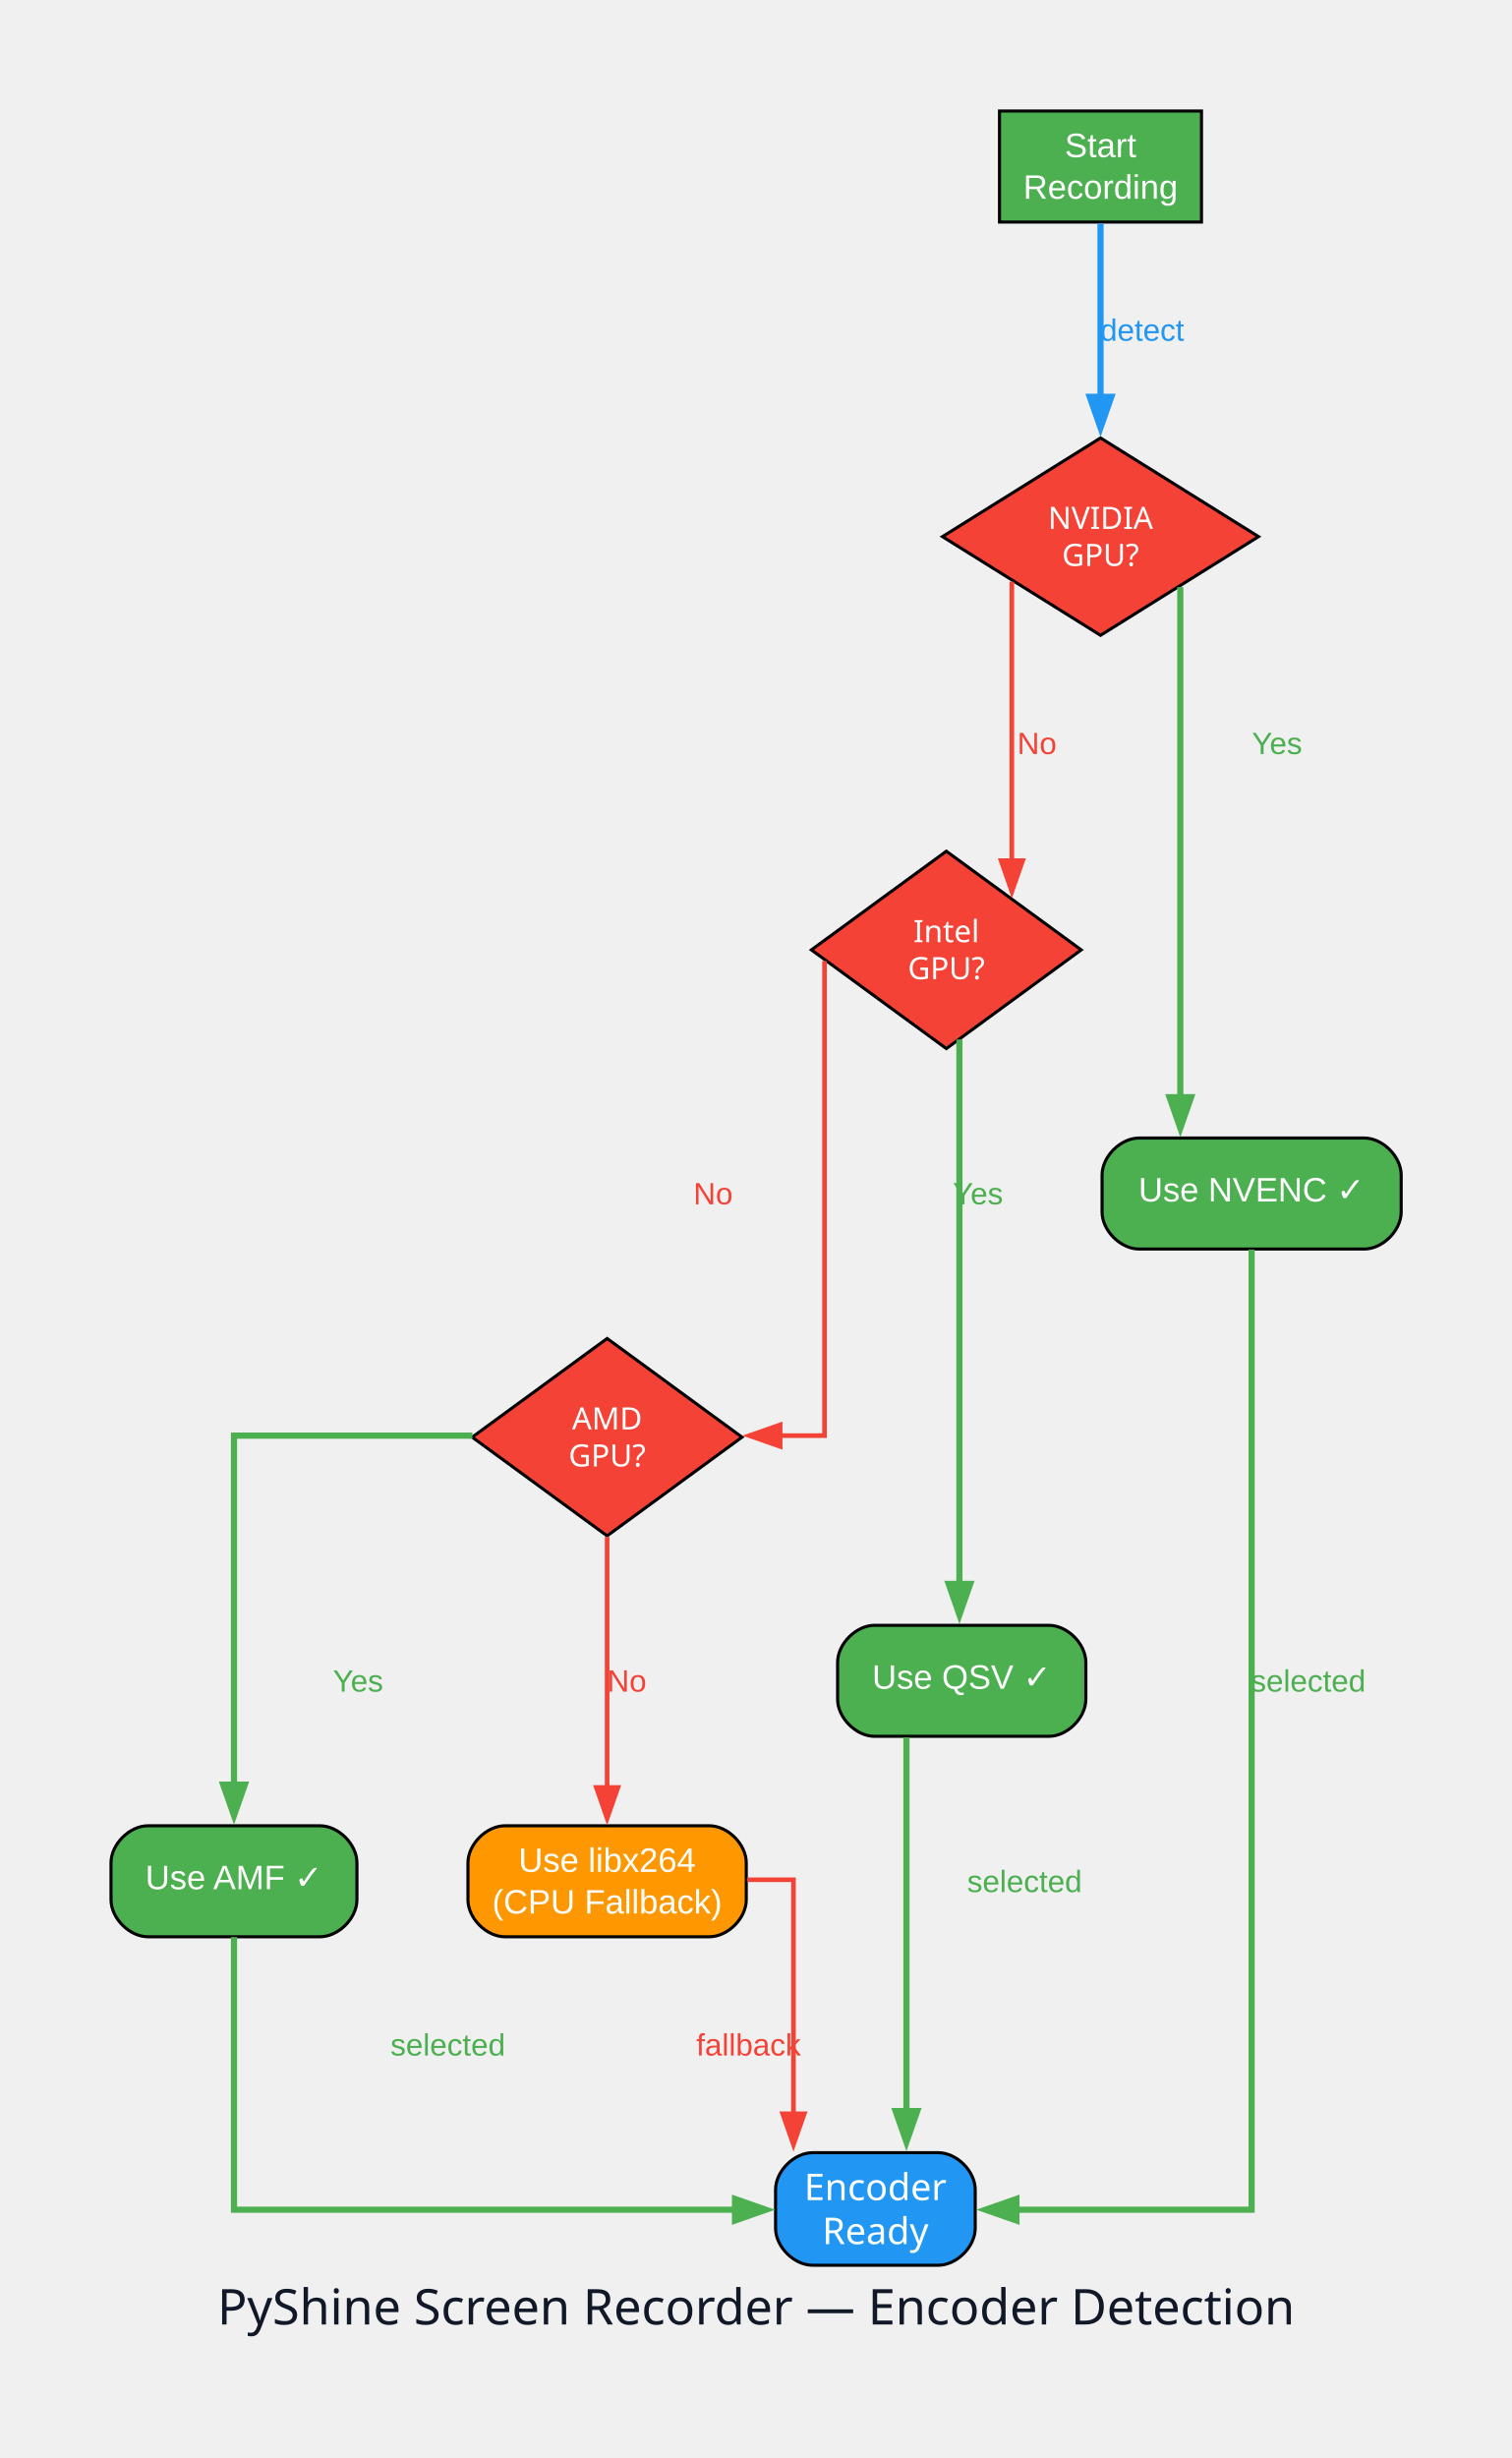
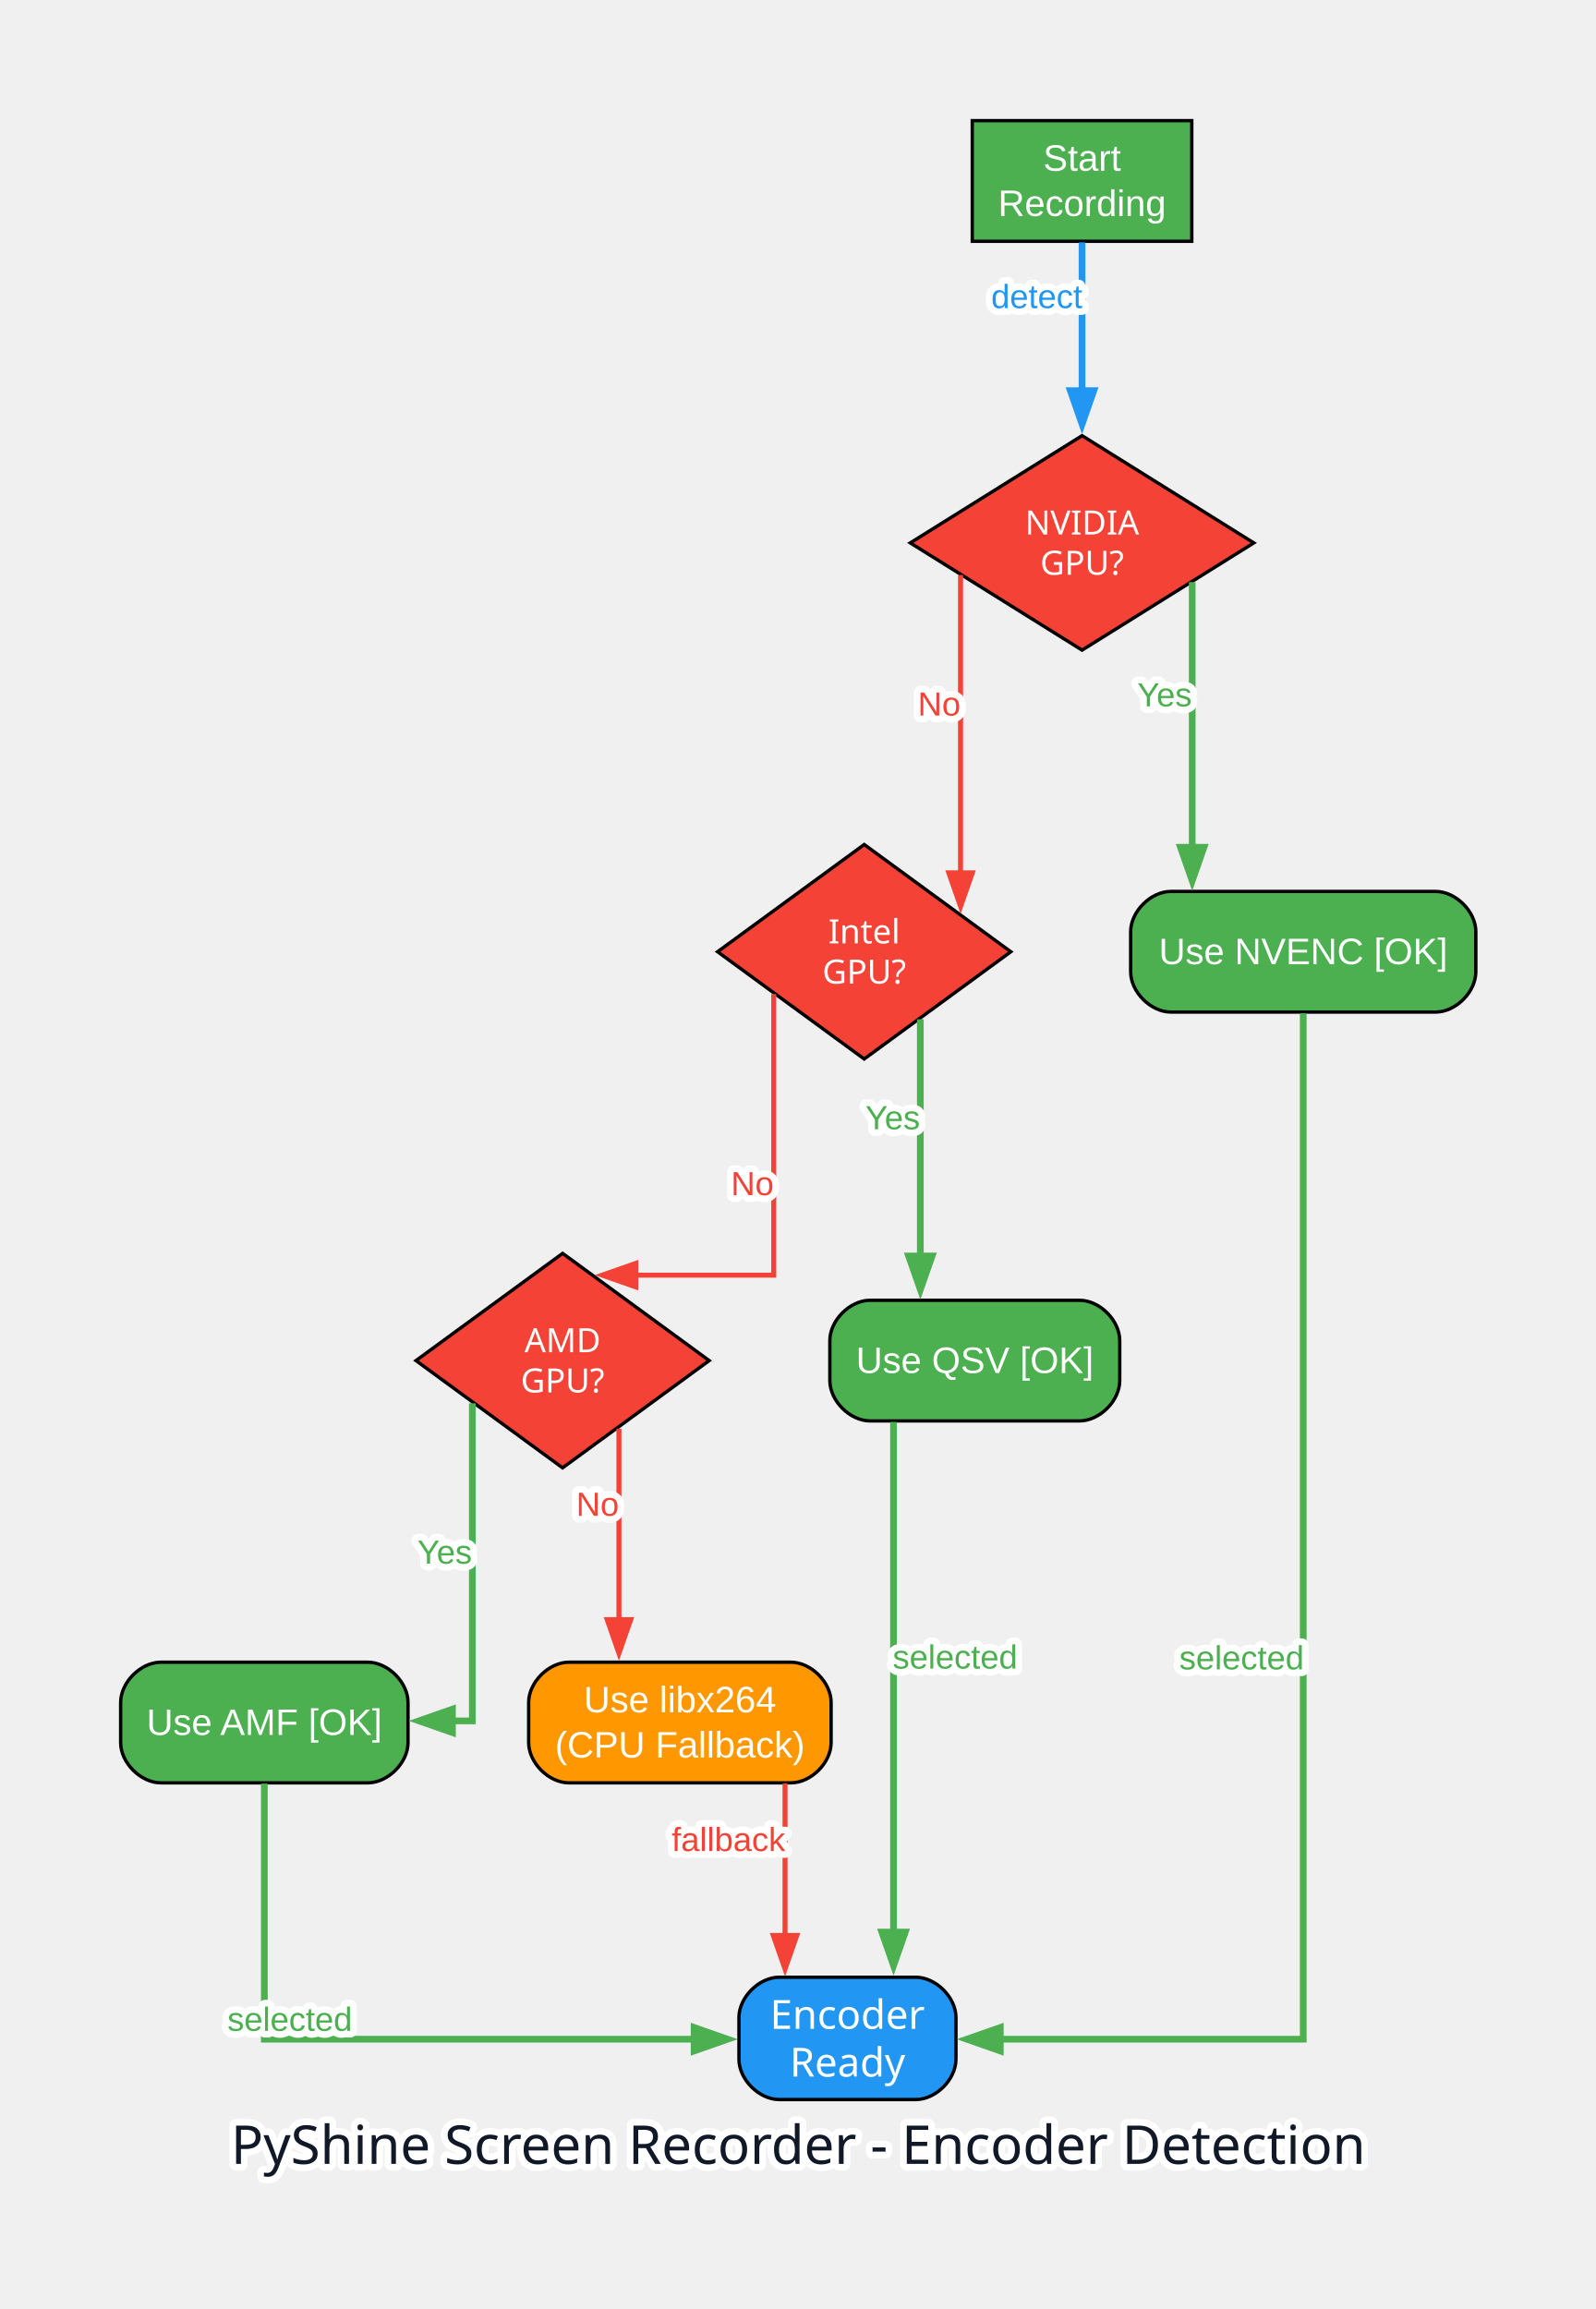
- <svg xmlns="http://www.w3.org/2000/svg" width="490pt" height="797pt" viewBox="0.00 0.00 490.00 797.00">
-   <g id="graph0" class="graph" transform="scale(1 1) rotate(0) translate(36 761.25)">
-     <text xml:space="preserve" text-anchor="middle" x="209.19" y="-7.55" font-family="Arial Bold" font-size="16.00" fill="#111827">PyShine Screen Recorder — Encoder Detection</text>
+ <svg xmlns="http://www.w3.org/2000/svg" width="476pt" height="689pt" viewBox="0.00 0.00 476.00 689.00">
+   <style>
+ /* White halo for edge labels — ensures text is readable over edge lines */
+ text {
+     paint-order: stroke;
+     stroke: #ffffff;
+     stroke-width: 4px;
+     stroke-linejoin: round;
+     stroke-linecap: round;
+ }
+ /* Node labels: no halo needed (they sit on filled backgrounds) */
+ g.node text,
+ g.cluster text {
+     stroke: none;
+ }
+ </style>
+   <g id="graph0" class="graph" transform="scale(1 1) rotate(0) translate(36 653.25)">
+     <text xml:space="preserve" text-anchor="middle" x="202.19" y="-7.55" font-family="Arial Bold" font-size="16.00" fill="#111827">PyShine Screen Recorder - Encoder Detection</text>
    <g id="node1" class="node">
-       <polygon fill="#4caf50" stroke="black" points="353.62,-725.25 288.12,-725.25 288.12,-689.25 353.62,-689.25 353.62,-725.25" />
-       <text xml:space="preserve" text-anchor="middle" x="320.88" y="-710.3" font-family="Arial" font-size="11.00" fill="white">Start</text>
-       <text xml:space="preserve" text-anchor="middle" x="320.88" y="-696.8" font-family="Arial" font-size="11.00" fill="white">Recording</text>
+       <polygon fill="#4caf50" stroke="black" points="319.62,-617.25 254.12,-617.25 254.12,-581.25 319.62,-581.25 319.62,-617.25" />
+       <text xml:space="preserve" text-anchor="middle" x="286.88" y="-602.3" font-family="Arial" font-size="11.00" fill="white">Start</text>
+       <text xml:space="preserve" text-anchor="middle" x="286.88" y="-588.8" font-family="Arial" font-size="11.00" fill="white">Recording</text>
    </g>
    <g id="node2" class="node">
-       <polygon fill="#f44336" stroke="black" points="320.88,-619.25 269.62,-587.25 320.88,-555.25 372.12,-587.25 320.88,-619.25" />
-       <text xml:space="preserve" text-anchor="middle" x="320.88" y="-589.75" font-family="Arial Bold" font-size="10.00" fill="white">NVIDIA</text>
-       <text xml:space="preserve" text-anchor="middle" x="320.88" y="-577.75" font-family="Arial Bold" font-size="10.00" fill="white">GPU?</text>
+       <polygon fill="#f44336" stroke="black" points="286.88,-523.25 235.62,-491.25 286.88,-459.25 338.12,-491.25 286.88,-523.25" />
+       <text xml:space="preserve" text-anchor="middle" x="286.88" y="-493.75" font-family="Arial Bold" font-size="10.00" fill="white">NVIDIA</text>
+       <text xml:space="preserve" text-anchor="middle" x="286.88" y="-481.75" font-family="Arial Bold" font-size="10.00" fill="white">GPU?</text>
    </g>
    <g id="edge1" class="edge">
-       <path fill="none" stroke="#2196f3" stroke-width="2" d="M320.88,-688.76C320.88,-688.76 320.88,-632.58 320.88,-632.58" />
-       <polygon fill="#2196f3" stroke="#2196f3" stroke-width="2" points="324.38,-632.58 320.88,-622.58 317.38,-632.58 324.38,-632.58" />
-       <text xml:space="preserve" text-anchor="middle" x="334.38" y="-650.75" font-family="Arial" font-size="10.00" fill="#2196f3">detect</text>
+       <path fill="none" stroke="#2196f3" stroke-width="2" d="M286.88,-580.93C286.88,-580.93 286.88,-536.69 286.88,-536.69" />
+       <polygon fill="#2196f3" stroke="#2196f3" stroke-width="2" points="290.38,-536.69 286.88,-526.69 283.38,-536.69 290.38,-536.69" />
+       <text xml:space="preserve" text-anchor="middle" x="273.38" y="-561.31" font-family="Arial" font-size="10.00" fill="#2196f3">detect</text>
    </g>
    <g id="node3" class="node">
-       <polygon fill="#f44336" stroke="black" points="270.88,-485.25 227.12,-453.25 270.88,-421.25 314.62,-453.25 270.88,-485.25" />
-       <text xml:space="preserve" text-anchor="middle" x="270.88" y="-455.75" font-family="Arial Bold" font-size="10.00" fill="white">Intel</text>
-       <text xml:space="preserve" text-anchor="middle" x="270.88" y="-443.75" font-family="Arial Bold" font-size="10.00" fill="white">GPU?</text>
+       <polygon fill="#f44336" stroke="black" points="221.88,-401.25 178.12,-369.25 221.87,-337.25 265.62,-369.25 221.88,-401.25" />
+       <text xml:space="preserve" text-anchor="middle" x="221.88" y="-371.75" font-family="Arial Bold" font-size="10.00" fill="white">Intel</text>
+       <text xml:space="preserve" text-anchor="middle" x="221.88" y="-359.75" font-family="Arial Bold" font-size="10.00" fill="white">GPU?</text>
    </g>
    <g id="edge3" class="edge">
-       <path fill="none" stroke="#f44336" stroke-width="1.5" d="M292.12,-572.65C292.12,-572.65 292.12,-482.19 292.12,-482.19" />
-       <polygon fill="#f44336" stroke="#f44336" stroke-width="1.5" points="295.63,-482.19 292.13,-472.19 288.63,-482.19 295.63,-482.19" />
-       <text xml:space="preserve" text-anchor="middle" x="300.25" y="-516.75" font-family="Arial" font-size="10.00" fill="#f44336">No</text>
+       <path fill="none" stroke="#f44336" stroke-width="1.5" d="M250.62,-481.68C250.62,-481.68 250.62,-392.79 250.62,-392.79" />
+       <polygon fill="#f44336" stroke="#f44336" stroke-width="1.5" points="254.13,-392.79 250.63,-382.79 247.13,-392.79 254.13,-392.79" />
+       <text xml:space="preserve" text-anchor="middle" x="244.25" y="-439.73" font-family="Arial" font-size="10.00" fill="#f44336">No</text>
    </g>
    <g id="node5" class="node">
-       <path fill="#4caf50" stroke="black" d="M406.38,-392.25C406.38,-392.25 333.38,-392.25 333.38,-392.25 327.38,-392.25 321.38,-386.25 321.38,-380.25 321.38,-380.25 321.38,-368.25 321.38,-368.25 321.38,-362.25 327.38,-356.25 333.38,-356.25 333.38,-356.25 406.38,-356.25 406.38,-356.25 412.38,-356.25 418.38,-362.25 418.38,-368.25 418.38,-368.25 418.38,-380.25 418.38,-380.25 418.38,-386.25 412.38,-392.25 406.38,-392.25" />
-       <text xml:space="preserve" text-anchor="middle" x="369.88" y="-371.68" font-family="Arial" font-size="11.00" fill="white">Use NVENC ✓</text>
+       <path fill="#4caf50" stroke="black" d="M392.38,-387.25C392.38,-387.25 313.38,-387.25 313.38,-387.25 307.38,-387.25 301.38,-381.25 301.38,-375.25 301.38,-375.25 301.38,-363.25 301.38,-363.25 301.38,-357.25 307.38,-351.25 313.38,-351.25 313.38,-351.25 392.38,-351.25 392.38,-351.25 398.38,-351.25 404.38,-357.25 404.38,-363.25 404.38,-363.25 404.38,-375.25 404.38,-375.25 404.38,-381.25 398.38,-387.25 392.38,-387.25" />
+       <text xml:space="preserve" text-anchor="middle" x="352.88" y="-365.55" font-family="Arial" font-size="11.00" fill="white">Use NVENC [OK]</text>
    </g>
    <g id="edge2" class="edge">
-       <path fill="none" stroke="#4caf50" stroke-width="2" d="M346.75,-570.89C346.75,-570.89 346.75,-405.49 346.75,-405.49" />
-       <polygon fill="#4caf50" stroke="#4caf50" stroke-width="2" points="350.25,-405.49 346.75,-395.49 343.25,-405.49 350.25,-405.49" />
-       <text xml:space="preserve" text-anchor="middle" x="378.12" y="-516.75" font-family="Arial" font-size="10.00" fill="#4caf50">Yes</text>
+       <path fill="none" stroke="#4caf50" stroke-width="2" d="M319.75,-479.55C319.75,-479.55 319.75,-400.42 319.75,-400.42" />
+       <polygon fill="#4caf50" stroke="#4caf50" stroke-width="2" points="323.25,-400.42 319.75,-390.42 316.25,-400.42 323.25,-400.42" />
+       <text xml:space="preserve" text-anchor="middle" x="311.5" y="-442.48" font-family="Arial" font-size="10.00" fill="#4caf50">Yes</text>
    </g>
    <g id="node4" class="node">
-       <polygon fill="#f44336" stroke="black" points="160.88,-327.25 117.12,-295.25 160.87,-263.25 204.62,-295.25 160.88,-327.25" />
-       <text xml:space="preserve" text-anchor="middle" x="160.88" y="-297.75" font-family="Arial Bold" font-size="10.00" fill="white">AMD</text>
-       <text xml:space="preserve" text-anchor="middle" x="160.88" y="-285.75" font-family="Arial Bold" font-size="10.00" fill="white">GPU?</text>
+       <polygon fill="#f44336" stroke="black" points="131.88,-279.25 88.12,-247.25 131.87,-215.25 175.62,-247.25 131.88,-279.25" />
+       <text xml:space="preserve" text-anchor="middle" x="131.88" y="-249.75" font-family="Arial Bold" font-size="10.00" fill="white">AMD</text>
+       <text xml:space="preserve" text-anchor="middle" x="131.88" y="-237.75" font-family="Arial Bold" font-size="10.00" fill="white">GPU?</text>
    </g>
    <g id="edge5" class="edge">
-       <path fill="none" stroke="#f44336" stroke-width="1.5" d="M231.38,-449.66C231.38,-426.22 231.38,-295.75 231.38,-295.75 231.38,-295.75 216.99,-295.75 216.99,-295.75" />
-       <polygon fill="#f44336" stroke="#f44336" stroke-width="1.5" points="216.99,-292.25 206.99,-295.75 216.99,-299.25 216.99,-292.25" />
-       <text xml:space="preserve" text-anchor="middle" x="195.25" y="-370.75" font-family="Arial" font-size="10.00" fill="#f44336">No</text>
+       <path fill="none" stroke="#f44336" stroke-width="1.5" d="M194.88,-356.63C194.88,-330.48 194.88,-272.75 194.88,-272.75 194.88,-272.75 153.71,-272.75 153.71,-272.75" />
+       <polygon fill="#f44336" stroke="#f44336" stroke-width="1.5" points="153.71,-269.25 143.71,-272.75 153.71,-276.25 153.71,-269.25" />
+       <text xml:space="preserve" text-anchor="middle" x="188.5" y="-296.61" font-family="Arial" font-size="10.00" fill="#f44336">No</text>
    </g>
    <g id="node6" class="node">
-       <path fill="#4caf50" stroke="black" d="M304.12,-234.25C304.12,-234.25 247.62,-234.25 247.62,-234.25 241.62,-234.25 235.62,-228.25 235.62,-222.25 235.62,-222.25 235.62,-210.25 235.62,-210.25 235.62,-204.25 241.62,-198.25 247.62,-198.25 247.62,-198.25 304.12,-198.25 304.12,-198.25 310.12,-198.25 316.12,-204.25 316.12,-210.25 316.12,-210.25 316.12,-222.25 316.12,-222.25 316.12,-228.25 310.12,-234.25 304.12,-234.25" />
-       <text xml:space="preserve" text-anchor="middle" x="275.88" y="-213.68" font-family="Arial" font-size="11.00" fill="white">Use QSV ✓</text>
+       <path fill="#4caf50" stroke="black" d="M286.12,-265.25C286.12,-265.25 223.62,-265.25 223.62,-265.25 217.62,-265.25 211.62,-259.25 211.62,-253.25 211.62,-253.25 211.62,-241.25 211.62,-241.25 211.62,-235.25 217.62,-229.25 223.62,-229.25 223.62,-229.25 286.12,-229.25 286.12,-229.25 292.12,-229.25 298.12,-235.25 298.12,-241.25 298.12,-241.25 298.12,-253.25 298.12,-253.25 298.12,-259.25 292.12,-265.25 286.12,-265.25" />
+       <text xml:space="preserve" text-anchor="middle" x="254.88" y="-243.55" font-family="Arial" font-size="11.00" fill="white">Use QSV [OK]</text>
    </g>
    <g id="edge4" class="edge">
-       <path fill="none" stroke="#4caf50" stroke-width="2" d="M275.12,-424.19C275.12,-424.19 275.12,-247.68 275.12,-247.68" />
-       <polygon fill="#4caf50" stroke="#4caf50" stroke-width="2" points="278.63,-247.68 275.13,-237.68 271.63,-247.68 278.63,-247.68" />
-       <text xml:space="preserve" text-anchor="middle" x="281.12" y="-370.75" font-family="Arial" font-size="10.00" fill="#4caf50">Yes</text>
+       <path fill="none" stroke="#4caf50" stroke-width="2" d="M238.62,-349.1C238.62,-349.1 238.62,-278.46 238.62,-278.46" />
+       <polygon fill="#4caf50" stroke="#4caf50" stroke-width="2" points="242.13,-278.46 238.63,-268.46 235.13,-278.46 242.13,-278.46" />
+       <text xml:space="preserve" text-anchor="middle" x="230.38" y="-316.28" font-family="Arial" font-size="10.00" fill="#4caf50">Yes</text>
    </g>
    <g id="node7" class="node">
-       <path fill="#4caf50" stroke="black" d="M67.75,-169.25C67.75,-169.25 12,-169.25 12,-169.25 6,-169.25 0,-163.25 0,-157.25 0,-157.25 0,-145.25 0,-145.25 0,-139.25 6,-133.25 12,-133.25 12,-133.25 67.75,-133.25 67.75,-133.25 73.75,-133.25 79.75,-139.25 79.75,-145.25 79.75,-145.25 79.75,-157.25 79.75,-157.25 79.75,-163.25 73.75,-169.25 67.75,-169.25" />
-       <text xml:space="preserve" text-anchor="middle" x="39.88" y="-148.68" font-family="Arial" font-size="11.00" fill="white">Use AMF ✓</text>
+       <path fill="#4caf50" stroke="black" d="M73.75,-157.25C73.75,-157.25 12,-157.25 12,-157.25 6,-157.25 0,-151.25 0,-145.25 0,-145.25 0,-133.25 0,-133.25 0,-127.25 6,-121.25 12,-121.25 12,-121.25 73.75,-121.25 73.75,-121.25 79.75,-121.25 85.75,-127.25 85.75,-133.25 85.75,-133.25 85.75,-145.25 85.75,-145.25 85.75,-151.25 79.75,-157.25 73.75,-157.25" />
+       <text xml:space="preserve" text-anchor="middle" x="42.88" y="-135.55" font-family="Arial" font-size="11.00" fill="white">Use AMF [OK]</text>
    </g>
    <g id="edge6" class="edge">
-       <path fill="none" stroke="#4caf50" stroke-width="2" d="M117.19,-295.75C82.53,-295.75 39.88,-295.75 39.88,-295.75 39.88,-295.75 39.88,-182.58 39.88,-182.58" />
-       <polygon fill="#4caf50" stroke="#4caf50" stroke-width="2" points="43.38,-182.58 39.88,-172.58 36.38,-182.58 43.38,-182.58" />
-       <text xml:space="preserve" text-anchor="middle" x="80.12" y="-212.75" font-family="Arial" font-size="10.00" fill="#4caf50">Yes</text>
+       <path fill="none" stroke="#4caf50" stroke-width="2" d="M104.94,-234.5C104.94,-206.02 104.94,-139.75 104.94,-139.75 104.94,-139.75 99.01,-139.75 99.01,-139.75" />
+       <polygon fill="#4caf50" stroke="#4caf50" stroke-width="2" points="99.01,-136.25 89.01,-139.75 99.01,-143.25 99.01,-136.25" />
+       <text xml:space="preserve" text-anchor="middle" x="96.69" y="-186.66" font-family="Arial" font-size="10.00" fill="#4caf50">Yes</text>
    </g>
    <g id="node8" class="node">
-       <path fill="#ff9800" stroke="black" d="M194,-169.25C194,-169.25 127.75,-169.25 127.75,-169.25 121.75,-169.25 115.75,-163.25 115.75,-157.25 115.75,-157.25 115.75,-145.25 115.75,-145.25 115.75,-139.25 121.75,-133.25 127.75,-133.25 127.75,-133.25 194,-133.25 194,-133.25 200,-133.25 206,-139.25 206,-145.25 206,-145.25 206,-157.25 206,-157.25 206,-163.25 200,-169.25 194,-169.25" />
-       <text xml:space="preserve" text-anchor="middle" x="160.88" y="-154.3" font-family="Arial" font-size="11.00" fill="white">Use libx264</text>
-       <text xml:space="preserve" text-anchor="middle" x="160.88" y="-140.8" font-family="Arial" font-size="11.00" fill="white">(CPU Fallback)</text>
+       <path fill="#ff9800" stroke="black" d="M200,-157.25C200,-157.25 133.75,-157.25 133.75,-157.25 127.75,-157.25 121.75,-151.25 121.75,-145.25 121.75,-145.25 121.75,-133.25 121.75,-133.25 121.75,-127.25 127.75,-121.25 133.75,-121.25 133.75,-121.25 200,-121.25 200,-121.25 206,-121.25 212,-127.25 212,-133.25 212,-133.25 212,-145.25 212,-145.25 212,-151.25 206,-157.25 200,-157.25" />
+       <text xml:space="preserve" text-anchor="middle" x="166.88" y="-142.3" font-family="Arial" font-size="11.00" fill="white">Use libx264</text>
+       <text xml:space="preserve" text-anchor="middle" x="166.88" y="-128.8" font-family="Arial" font-size="11.00" fill="white">(CPU Fallback)</text>
    </g>
    <g id="edge7" class="edge">
-       <path fill="none" stroke="#f44336" stroke-width="1.5" d="M160.88,-262.93C160.88,-262.93 160.88,-181.67 160.88,-181.67" />
-       <polygon fill="#f44336" stroke="#f44336" stroke-width="1.5" points="164.38,-181.67 160.88,-171.67 157.38,-181.67 164.38,-181.67" />
-       <text xml:space="preserve" text-anchor="middle" x="167.25" y="-212.75" font-family="Arial" font-size="10.00" fill="#f44336">No</text>
+       <path fill="none" stroke="#f44336" stroke-width="1.5" d="M148.69,-226.94C148.69,-226.94 148.69,-169.94 148.69,-169.94" />
+       <polygon fill="#f44336" stroke="#f44336" stroke-width="1.5" points="152.19,-169.94 148.69,-159.94 145.19,-169.94 152.19,-169.94" />
+       <text xml:space="preserve" text-anchor="middle" x="142.31" y="-200.94" font-family="Arial" font-size="10.00" fill="#f44336">No</text>
    </g>
    <g id="node9" class="node">
-       <path fill="#2196f3" stroke="black" d="M268.25,-63.25C268.25,-63.25 227.5,-63.25 227.5,-63.25 221.5,-63.25 215.5,-57.25 215.5,-51.25 215.5,-51.25 215.5,-38.75 215.5,-38.75 215.5,-32.75 221.5,-26.75 227.5,-26.75 227.5,-26.75 268.25,-26.75 268.25,-26.75 274.25,-26.75 280.25,-32.75 280.25,-38.75 280.25,-38.75 280.25,-51.25 280.25,-51.25 280.25,-57.25 274.25,-63.25 268.25,-63.25" />
-       <text xml:space="preserve" text-anchor="middle" x="247.88" y="-47.85" font-family="Arial Bold" font-size="12.00" fill="white">Encoder</text>
-       <text xml:space="preserve" text-anchor="middle" x="247.88" y="-33.6" font-family="Arial Bold" font-size="12.00" fill="white">Ready</text>
+       <path fill="#2196f3" stroke="black" d="M237.25,-63.25C237.25,-63.25 196.5,-63.25 196.5,-63.25 190.5,-63.25 184.5,-57.25 184.5,-51.25 184.5,-51.25 184.5,-38.75 184.5,-38.75 184.5,-32.75 190.5,-26.75 196.5,-26.75 196.5,-26.75 237.25,-26.75 237.25,-26.75 243.25,-26.75 249.25,-32.75 249.25,-38.75 249.25,-38.75 249.25,-51.25 249.25,-51.25 249.25,-57.25 243.25,-63.25 237.25,-63.25" />
+       <text xml:space="preserve" text-anchor="middle" x="216.88" y="-47.85" font-family="Arial Bold" font-size="12.00" fill="white">Encoder</text>
+       <text xml:space="preserve" text-anchor="middle" x="216.88" y="-33.6" font-family="Arial Bold" font-size="12.00" fill="white">Ready</text>
    </g>
    <g id="edge8" class="edge">
-       <path fill="none" stroke="#4caf50" stroke-width="2" d="M369.88,-356.07C369.88,-286.99 369.88,-44.75 369.88,-44.75 369.88,-44.75 293.6,-44.75 293.6,-44.75" />
-       <polygon fill="#4caf50" stroke="#4caf50" stroke-width="2" points="293.6,-41.25 283.6,-44.75 293.6,-48.25 293.6,-41.25" />
-       <text xml:space="preserve" text-anchor="middle" x="388.25" y="-212.75" font-family="Arial" font-size="10.00" fill="#4caf50">selected</text>
+       <path fill="none" stroke="#4caf50" stroke-width="2" d="M352.88,-350.87C352.88,-282.23 352.88,-44.75 352.88,-44.75 352.88,-44.75 262.48,-44.75 262.48,-44.75" />
+       <polygon fill="#4caf50" stroke="#4caf50" stroke-width="2" points="262.48,-41.25 252.48,-44.75 262.48,-48.25 262.48,-41.25" />
+       <text xml:space="preserve" text-anchor="middle" x="334.5" y="-155.11" font-family="Arial" font-size="10.00" fill="#4caf50">selected</text>
    </g>
    <g id="edge9" class="edge">
-       <path fill="none" stroke="#4caf50" stroke-width="2" d="M257.94,-197.92C257.94,-197.92 257.94,-76.74 257.94,-76.74" />
-       <polygon fill="#4caf50" stroke="#4caf50" stroke-width="2" points="261.44,-76.74 257.94,-66.74 254.44,-76.74 261.44,-76.74" />
-       <text xml:space="preserve" text-anchor="middle" x="296.25" y="-147.75" font-family="Arial" font-size="10.00" fill="#4caf50">selected</text>
+       <path fill="none" stroke="#4caf50" stroke-width="2" d="M230.62,-228.94C230.62,-228.94 230.62,-76.73 230.62,-76.73" />
+       <polygon fill="#4caf50" stroke="#4caf50" stroke-width="2" points="234.13,-76.73 230.63,-66.73 227.13,-76.73 234.13,-76.73" />
+       <text xml:space="preserve" text-anchor="middle" x="249" y="-155.34" font-family="Arial" font-size="10.00" fill="#4caf50">selected</text>
    </g>
    <g id="edge10" class="edge">
-       <path fill="none" stroke="#4caf50" stroke-width="2" d="M39.88,-133.18C39.88,-102.8 39.88,-44.75 39.88,-44.75 39.88,-44.75 202.35,-44.75 202.35,-44.75" />
-       <polygon fill="#4caf50" stroke="#4caf50" stroke-width="2" points="202.35,-48.25 212.35,-44.75 202.35,-41.25 202.35,-48.25" />
-       <text xml:space="preserve" text-anchor="middle" x="109.25" y="-94.75" font-family="Arial" font-size="10.00" fill="#4caf50">selected</text>
+       <path fill="none" stroke="#4caf50" stroke-width="2" d="M42.88,-121.03C42.88,-93.57 42.88,-44.75 42.88,-44.75 42.88,-44.75 171.12,-44.75 171.12,-44.75" />
+       <polygon fill="#4caf50" stroke="#4caf50" stroke-width="2" points="171.12,-48.25 181.12,-44.75 171.12,-41.25 171.12,-48.25" />
+       <text xml:space="preserve" text-anchor="middle" x="50.48" y="-47.25" font-family="Arial" font-size="10.00" fill="#4caf50">selected</text>
    </g>
    <g id="edge11" class="edge">
-       <path fill="none" stroke="#f44336" stroke-width="1.5" d="M206.37,-151.75C214.96,-151.75 221.31,-151.75 221.31,-151.75 221.31,-151.75 221.31,-75.86 221.31,-75.86" />
-       <polygon fill="#f44336" stroke="#f44336" stroke-width="1.5" points="224.81,-75.86 221.31,-65.86 217.81,-75.86 224.81,-75.86" />
-       <text xml:space="preserve" text-anchor="middle" x="206.75" y="-94.75" font-family="Arial" font-size="10.00" fill="#f44336">fallback</text>
+       <path fill="none" stroke="#f44336" stroke-width="1.5" d="M198.25,-121.08C198.25,-121.08 198.25,-75.71 198.25,-75.71" />
+       <polygon fill="#f44336" stroke="#f44336" stroke-width="1.5" points="201.75,-75.71 198.25,-65.71 194.75,-75.71 201.75,-75.71" />
+       <text xml:space="preserve" text-anchor="middle" x="181.38" y="-100.89" font-family="Arial" font-size="10.00" fill="#f44336">fallback</text>
    </g>
  </g>
</svg>
